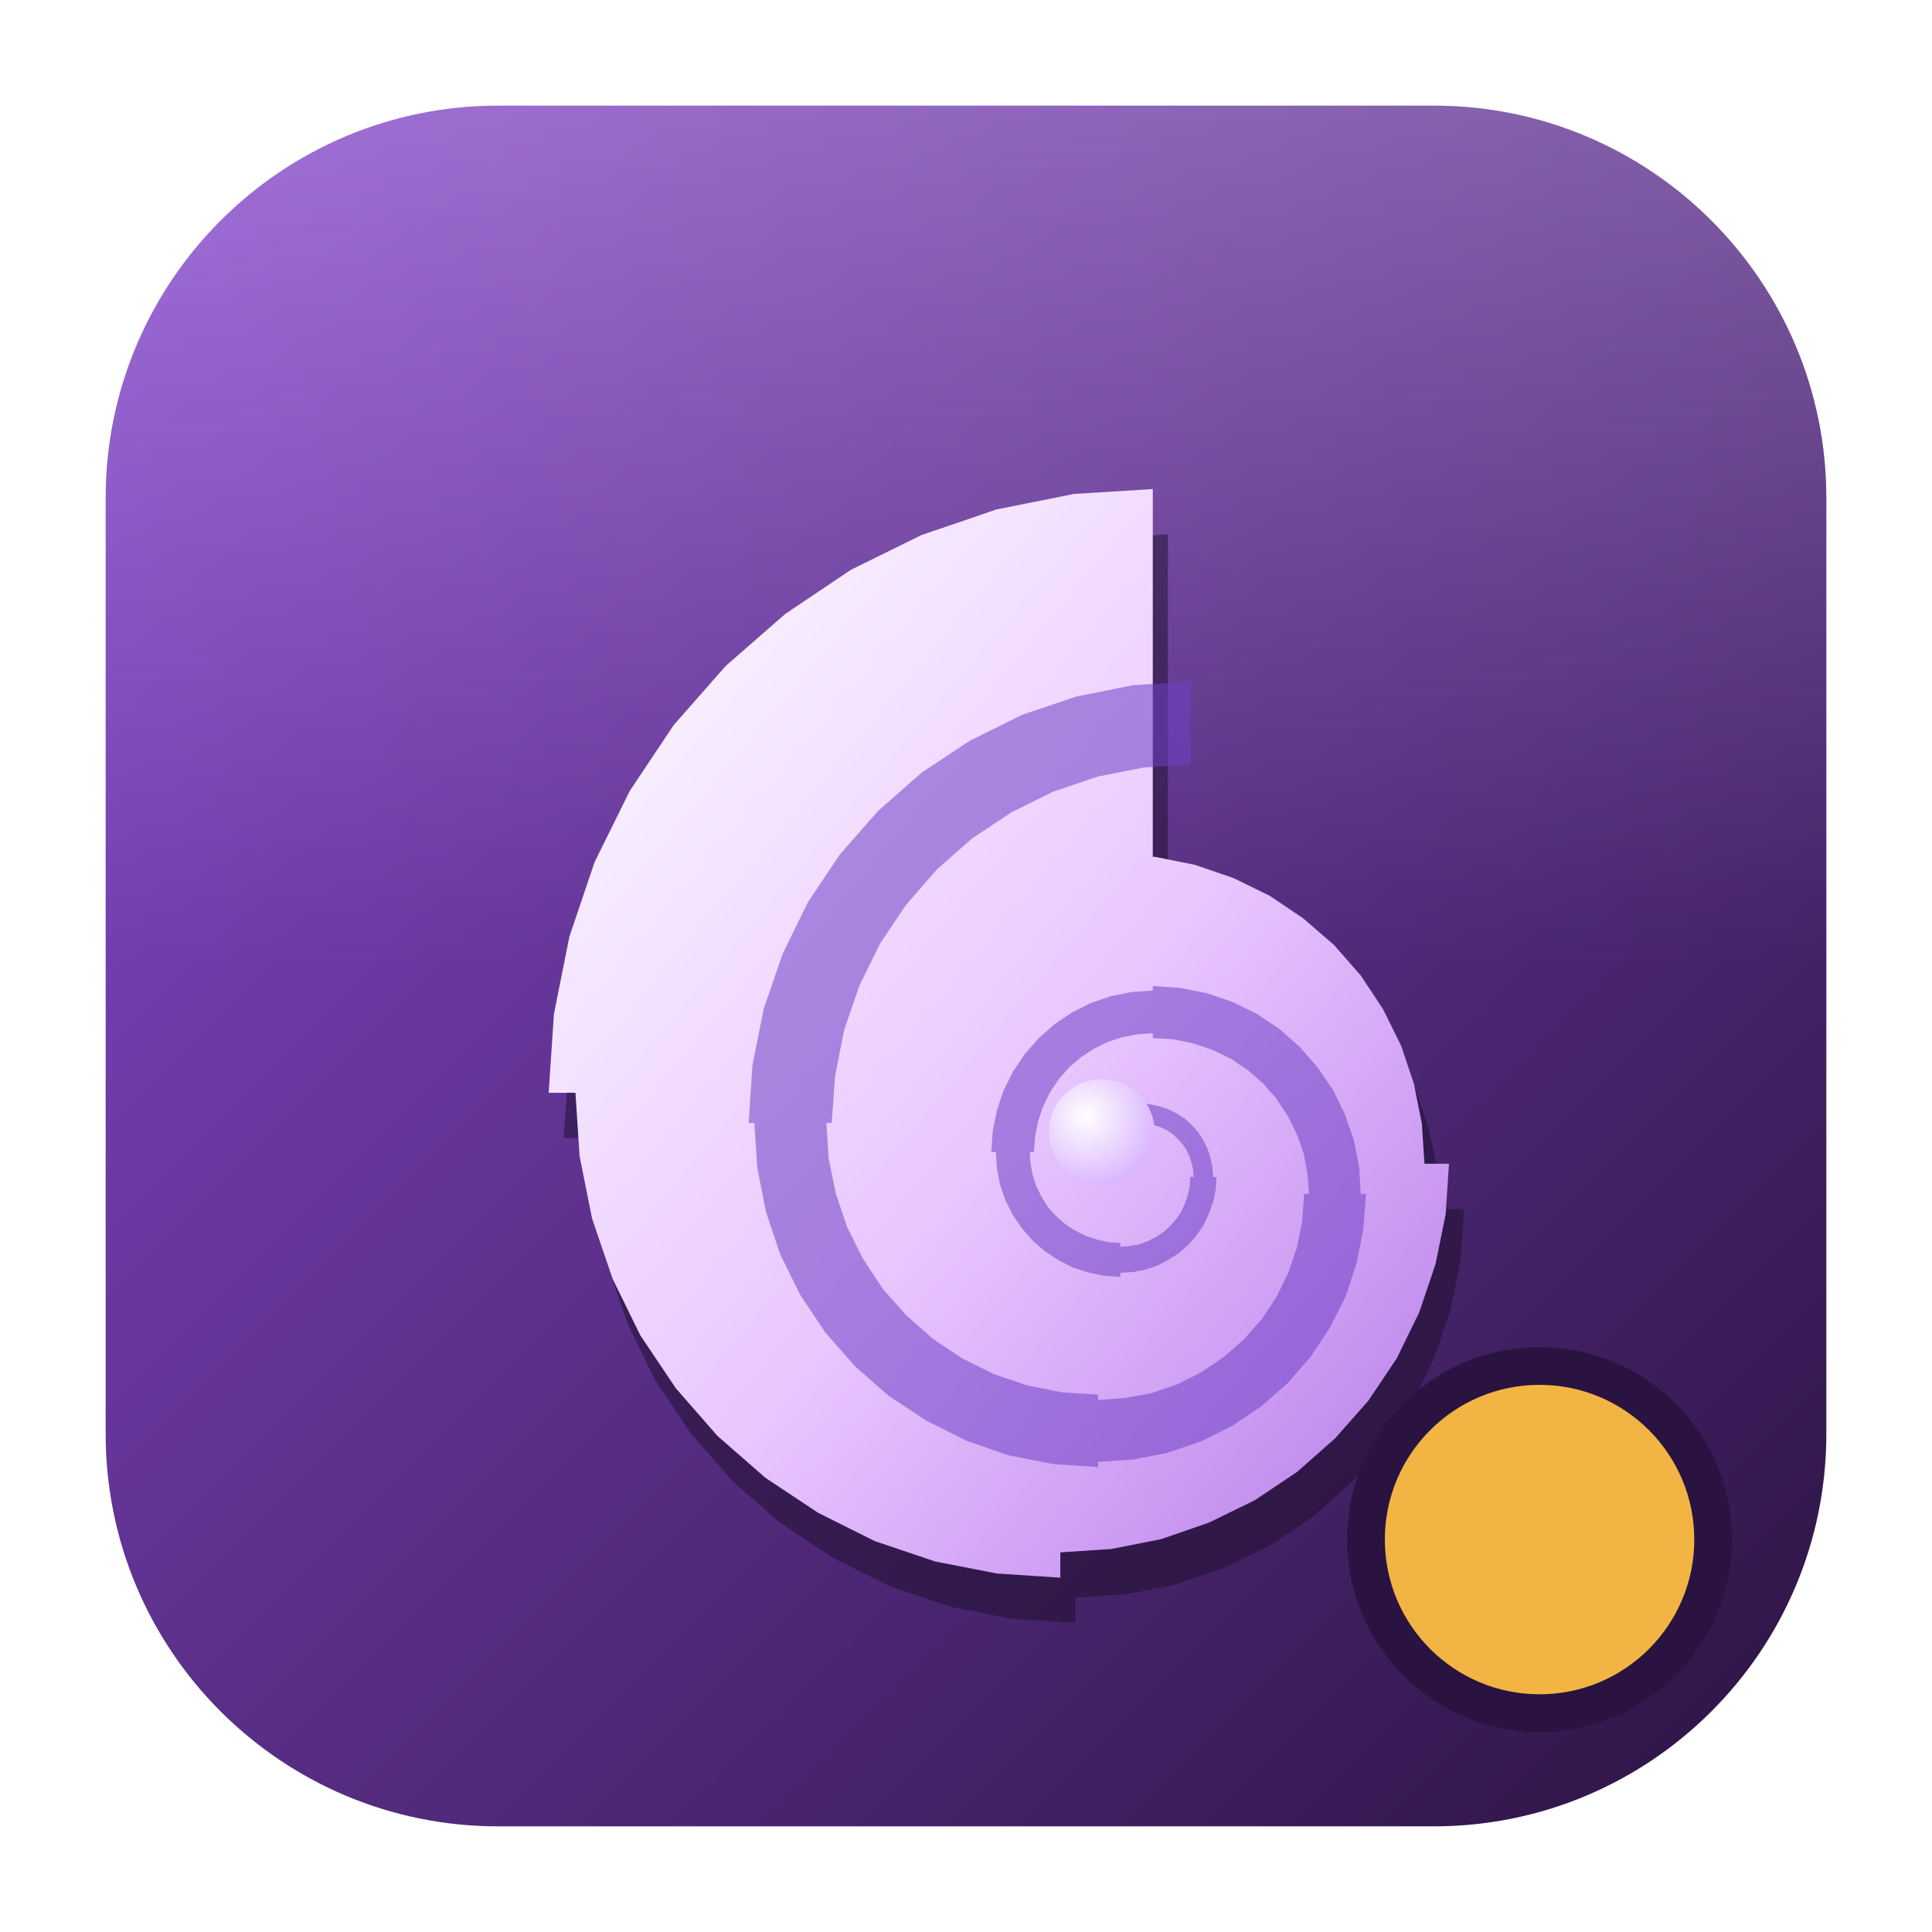
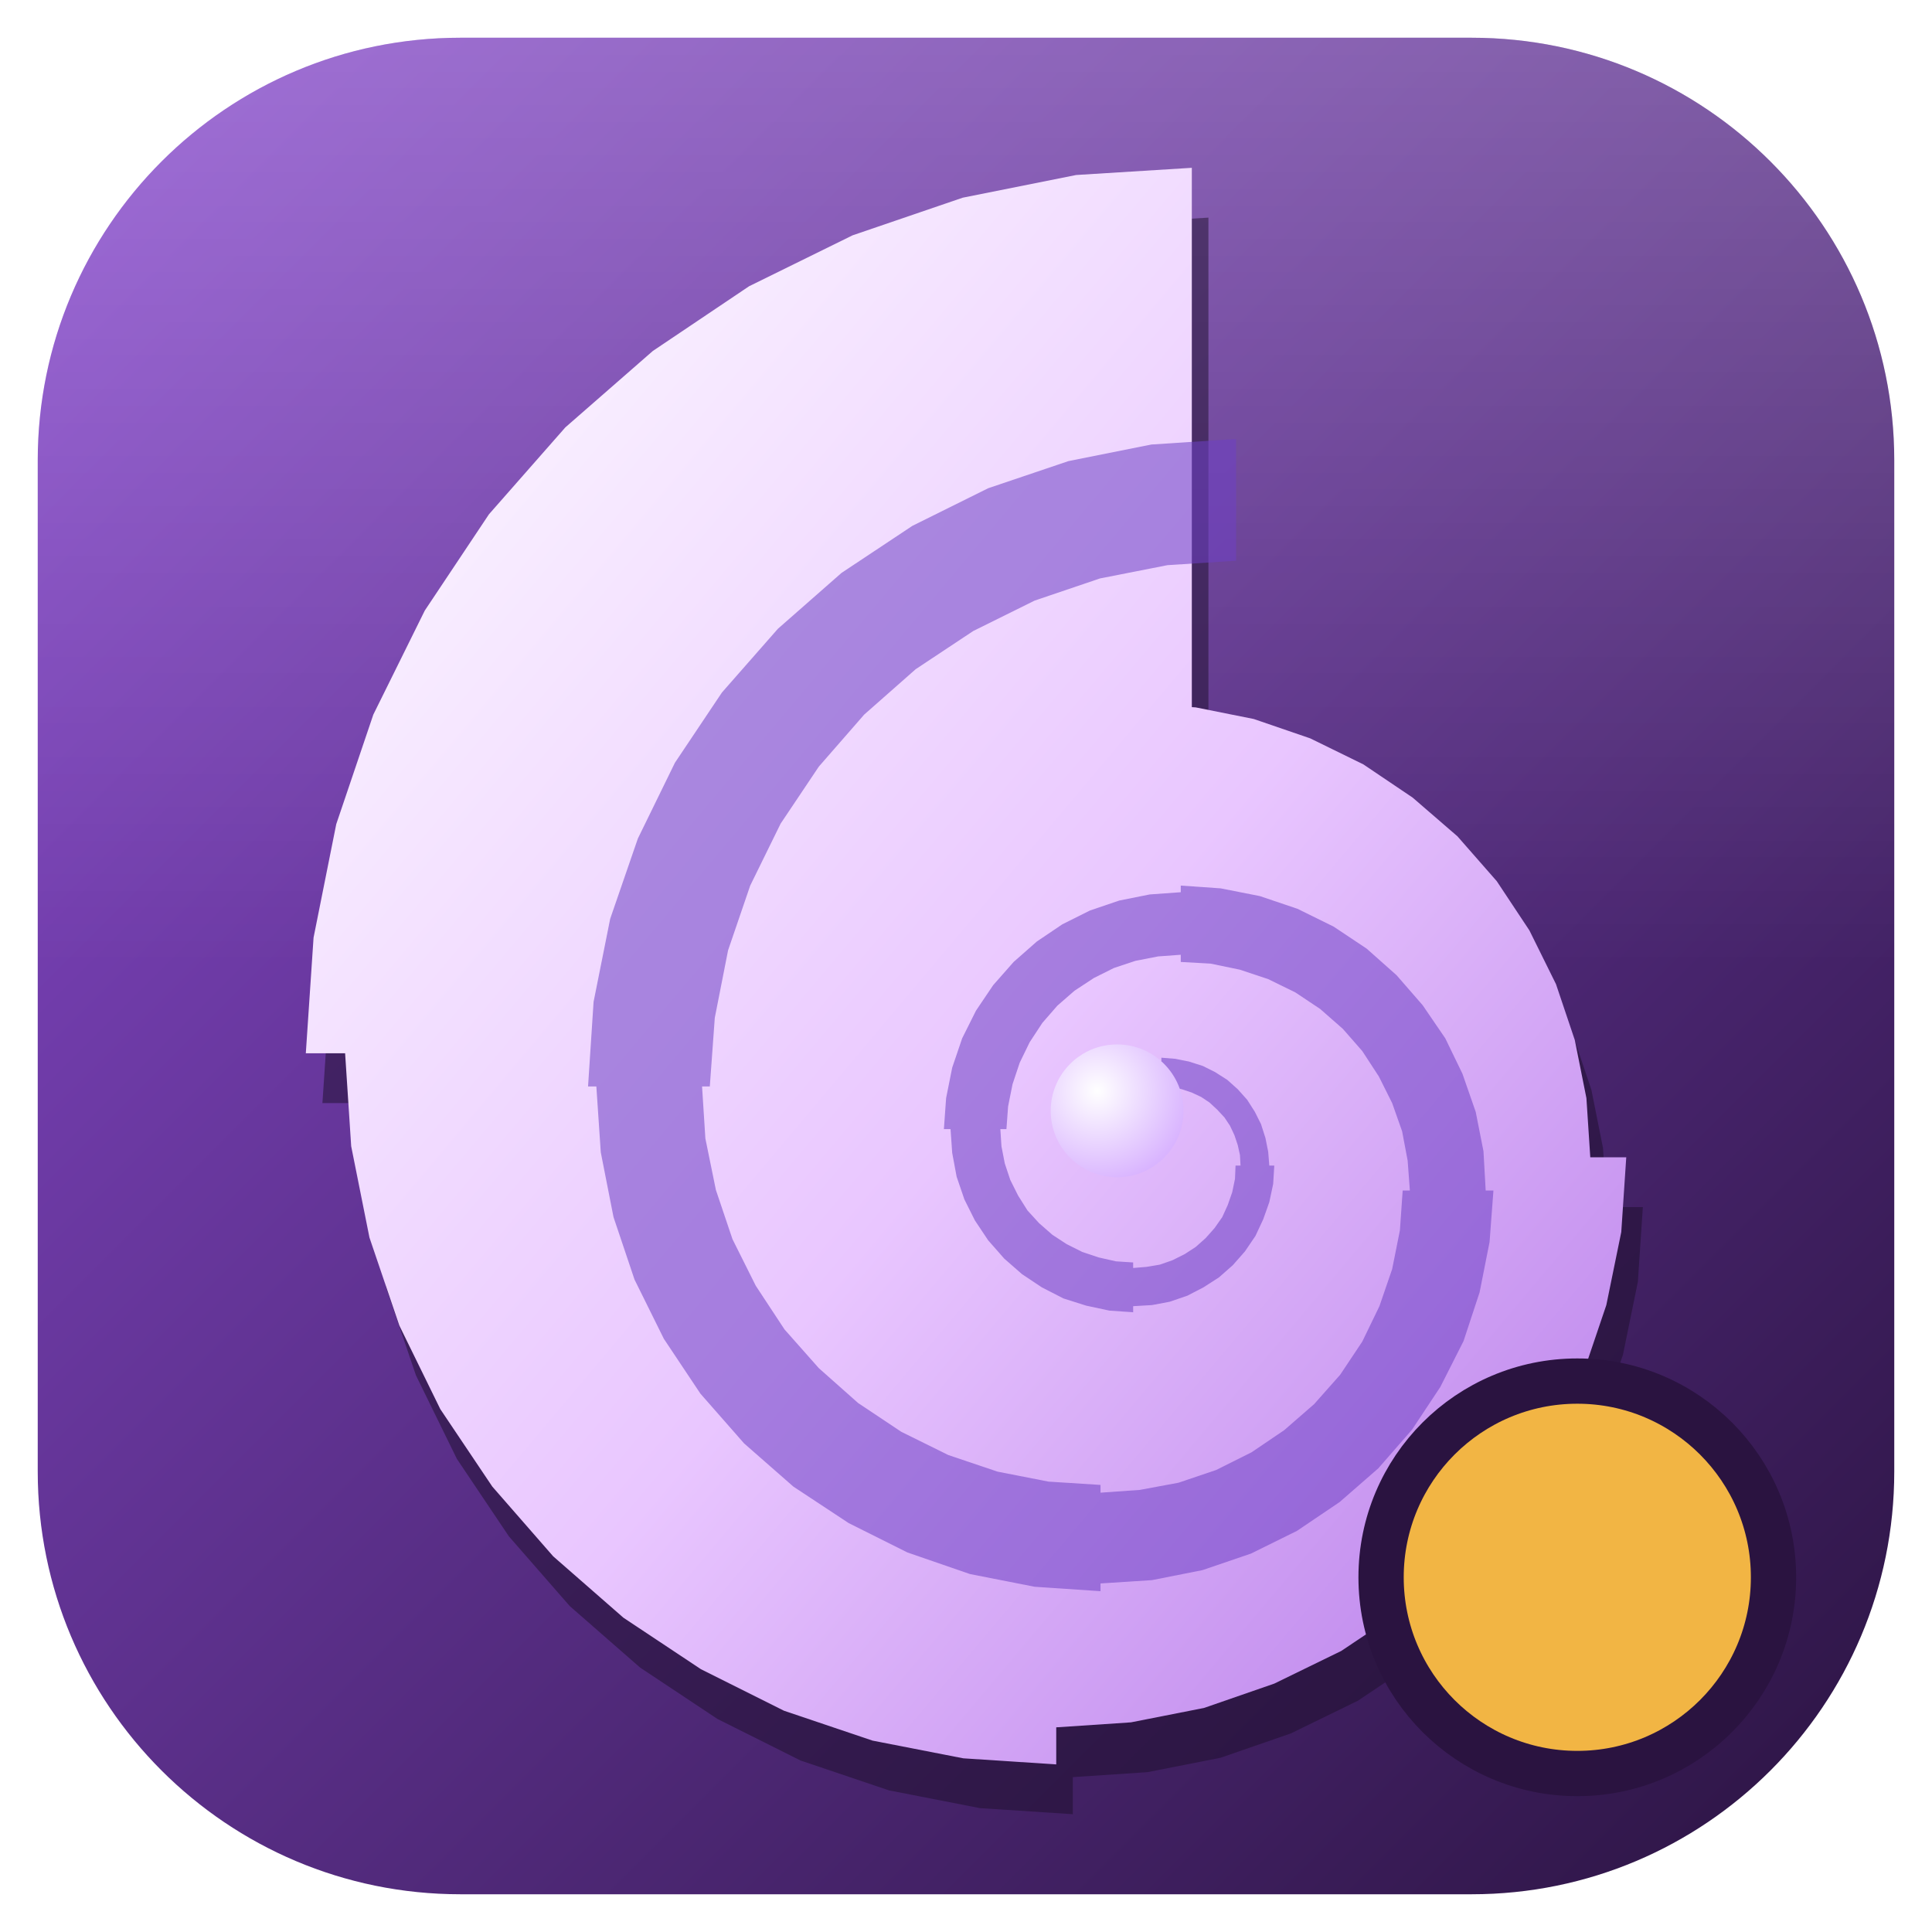
<svg xmlns="http://www.w3.org/2000/svg" width="512" height="512" viewBox="0 0 512 512" role="img" aria-labelledby="title desc">
  <defs>
    <linearGradient id="tile" x1="0" y1="0" x2="1" y2="1">
      <stop offset="0" stop-color="#8a4bd1" />
      <stop offset="1" stop-color="#2a1340" />
    </linearGradient>
    <linearGradient id="tileTop" x1="0" y1="0" x2="0" y2="1">
      <stop offset="0" stop-color="#ffffff" stop-opacity=".22" />
      <stop offset=".5" stop-color="#ffffff" stop-opacity="0" />
    </linearGradient>
    <linearGradient id="ribbon" x1="0" y1="0" x2="1" y2="1">
      <stop offset="0" stop-color="#ffffff" />
      <stop offset=".55" stop-color="#e9c6ff" />
      <stop offset="1" stop-color="#b57ae8" />
    </linearGradient>
    <radialGradient id="pearl" cx=".35" cy=".35" r=".7">
      <stop offset="0" stop-color="#ffffff" />
      <stop offset="1" stop-color="#d9b4ff" />
    </radialGradient>
  </defs>
-   <rect x="28" y="28" width="456" height="456" rx="104" fill="url(#tile)" />
-   <rect x="28" y="28" width="456" height="456" rx="104" fill="url(#tileTop)" />
-   <path d="M269.3,300.0 L269.5,297.0 L270.1,294.1 L271.0,291.3 L272.3,288.6 L274.0,286.2 L275.9,283.9 L278.2,282.0 L280.6,280.3 L283.3,279.0 L286.1,278.1 L289.0,277.5 L292.0,277.3 L292.0,274.3 L295.9,274.6 L299.7,275.3 L303.3,276.6 L306.8,278.3 L310.0,280.4 L312.9,283.0 L315.5,285.9 L317.6,289.1 L319.3,292.6 L320.6,296.2 L321.3,300.0 L321.6,303.9 L325.9,303.9 L325.6,309.0 L324.6,314.0 L323.0,318.8 L320.7,323.4 L317.9,327.6 L314.5,331.5 L310.7,334.8 L306.4,337.7 L301.9,339.9 L297.0,341.6 L292.0,342.6 L286.9,342.9 L286.9,348.0 L280.3,347.5 L273.8,346.2 L267.5,344.1 L261.6,341.2 L256.1,337.5 L251.1,333.1 L246.7,328.1 L243.1,322.6 L240.1,316.7 L238.0,310.4 L236.7,303.9 L236.3,297.3 L230.7,297.3 L231.2,288.8 L232.9,280.5 L235.6,272.5 L239.4,264.9 L244.1,257.8 L249.7,251.5 L256.0,245.9 L263.1,241.2 L270.7,237.4 L278.7,234.7 L287.0,233.0 L295.5,232.5 L295.5,226.4 L306.2,227.1 L316.7,229.2 L326.9,232.7 L336.5,237.4 L345.4,243.4 L353.5,250.4 L360.6,258.5 L366.5,267.4 L371.3,277.1 L374.7,287.2 L376.8,297.7 L377.5,308.4 L384.0,308.4 L383.1,321.9 L380.4,335.1 L376.1,347.8 L370.2,359.9 L362.7,371.1 L353.8,381.2 L343.7,390.1 L332.5,397.6 L320.4,403.5 L307.7,407.9 L294.5,410.5 L281.0,411.4 L281.0,418.1 L264.2,417.0 L247.8,413.8 L231.8,408.4 L216.8,400.9 L202.8,391.6 L190.1,380.5 L179.1,367.9 L169.7,353.9 L162.3,338.8 L156.9,322.9 L153.6,306.4 L152.5,289.6 L145.4,289.6 L146.8,268.7 L150.9,248.2 L157.6,228.4 L166.9,209.6 L178.5,192.2 L192.3,176.5 L208.1,162.7 L225.5,151.0 L244.2,141.8 L264.1,135.0 L284.6,130.9 L305.5,129.6 L305.5,237.6 L298.7,238.0 L292.0,239.4 L285.6,241.5 L279.5,244.6 L273.8,248.3 L268.7,252.8 L264.2,257.9 L260.4,263.6 L257.4,269.7 L255.2,276.2 L253.9,282.8 L253.4,289.6 L246.4,289.6 L246.7,294.1 L247.6,298.6 L249.0,302.9 L251.0,306.9 L253.5,310.7 L256.5,314.1 L259.9,317.1 L263.7,319.6 L267.8,321.6 L272.1,323.1 L276.5,324.0 L281.0,324.3 L281.0,331.0 L284.0,330.8 L286.9,330.2 L289.7,329.3 L292.3,328.0 L294.8,326.3 L297.0,324.4 L298.9,322.2 L300.6,319.7 L301.9,317.1 L302.8,314.3 L303.4,311.4 L303.6,308.4 L310.0,308.4 L309.9,306.6 L309.5,304.7 L308.9,302.9 L308.1,301.2 L307.0,299.6 L305.8,298.2 L304.3,296.9 L302.8,295.9 L301.1,295.0 L299.3,294.4 L297.4,294.1 L295.5,293.9 L295.5,287.9 L294.3,288.0 L293.1,288.2 L291.9,288.6 L290.8,289.1 L289.8,289.8 L288.8,290.6 L288.0,291.6 L287.3,292.6 L286.8,293.7 L286.4,294.9 L286.2,296.1 L286.1,297.3 L280.5,297.3 L280.5,298.2 L280.7,299.0 L281.0,299.8 L281.3,300.5 L281.8,301.2 L282.4,301.9 L283.0,302.4 L283.7,302.9 L284.5,303.3 L285.3,303.6 L286.1,303.7 L286.9,303.8 L286.9,308.8 L287.6,308.8 L288.2,308.7 L288.8,308.5 L289.4,308.2 L289.9,307.8 L290.4,307.4 L290.9,306.9 L291.2,306.4 L291.5,305.8 L291.7,305.2 L291.8,304.5 L291.9,303.9 L296.2,303.9 L296.2,303.3 L296.1,302.8 L295.9,302.3 L295.6,301.8 L295.3,301.3 L295.0,300.9 L294.6,300.6 L294.1,300.3 L293.6,300.0 L293.1,299.8 L292.6,299.7 L292.0,299.7 L292.0,296.7 L291.6,296.7 L291.2,296.8 L290.7,297.0 L290.4,297.2 L290.0,297.4 L289.7,297.7 L289.4,298.0 L289.2,298.4 L289.0,298.7 L288.8,299.2 L288.7,299.6 L288.7,300.0 Z" fill="#1b0e2a" opacity=".5" transform="translate(4,12)" />
-   <path d="M269.3,300.0 L269.5,297.0 L270.1,294.1 L271.0,291.3 L272.3,288.6 L274.0,286.2 L275.9,283.9 L278.2,282.0 L280.6,280.3 L283.3,279.0 L286.1,278.1 L289.0,277.5 L292.0,277.3 L292.0,274.3 L295.9,274.6 L299.7,275.3 L303.3,276.6 L306.8,278.3 L310.0,280.4 L312.9,283.0 L315.5,285.9 L317.6,289.1 L319.3,292.6 L320.6,296.2 L321.3,300.0 L321.6,303.9 L325.9,303.9 L325.6,309.0 L324.6,314.0 L323.0,318.8 L320.7,323.4 L317.9,327.6 L314.5,331.5 L310.7,334.8 L306.4,337.7 L301.9,339.9 L297.0,341.6 L292.0,342.6 L286.9,342.9 L286.9,348.0 L280.3,347.5 L273.8,346.2 L267.5,344.1 L261.6,341.2 L256.1,337.5 L251.1,333.1 L246.7,328.1 L243.1,322.6 L240.1,316.7 L238.0,310.4 L236.7,303.9 L236.3,297.3 L230.7,297.3 L231.2,288.8 L232.9,280.5 L235.6,272.5 L239.4,264.9 L244.1,257.8 L249.7,251.5 L256.0,245.9 L263.1,241.2 L270.7,237.4 L278.7,234.7 L287.0,233.0 L295.5,232.5 L295.5,226.4 L306.2,227.1 L316.7,229.2 L326.9,232.7 L336.5,237.4 L345.4,243.4 L353.5,250.4 L360.6,258.5 L366.5,267.4 L371.3,277.1 L374.7,287.2 L376.8,297.7 L377.5,308.4 L384.0,308.4 L383.1,321.9 L380.4,335.1 L376.1,347.8 L370.2,359.9 L362.7,371.1 L353.8,381.2 L343.7,390.1 L332.5,397.6 L320.4,403.5 L307.7,407.9 L294.5,410.5 L281.0,411.4 L281.0,418.1 L264.2,417.0 L247.8,413.8 L231.8,408.4 L216.8,400.9 L202.8,391.6 L190.1,380.5 L179.1,367.9 L169.7,353.9 L162.3,338.8 L156.9,322.9 L153.6,306.4 L152.5,289.6 L145.4,289.6 L146.8,268.7 L150.9,248.2 L157.6,228.4 L166.9,209.6 L178.5,192.2 L192.3,176.5 L208.1,162.7 L225.5,151.0 L244.2,141.8 L264.1,135.0 L284.6,130.9 L305.5,129.6 L305.5,237.6 L298.7,238.0 L292.0,239.4 L285.6,241.5 L279.5,244.6 L273.8,248.3 L268.7,252.8 L264.2,257.9 L260.4,263.6 L257.4,269.7 L255.2,276.2 L253.9,282.8 L253.4,289.6 L246.4,289.6 L246.7,294.1 L247.6,298.6 L249.0,302.9 L251.0,306.9 L253.5,310.7 L256.5,314.1 L259.9,317.1 L263.7,319.6 L267.8,321.6 L272.1,323.1 L276.5,324.0 L281.0,324.3 L281.0,331.0 L284.0,330.8 L286.9,330.2 L289.7,329.3 L292.3,328.0 L294.8,326.3 L297.0,324.4 L298.9,322.2 L300.6,319.7 L301.9,317.1 L302.8,314.3 L303.4,311.4 L303.6,308.4 L310.0,308.4 L309.9,306.6 L309.5,304.7 L308.9,302.9 L308.1,301.2 L307.0,299.6 L305.8,298.2 L304.3,296.9 L302.8,295.9 L301.1,295.0 L299.3,294.4 L297.4,294.1 L295.5,293.9 L295.5,287.9 L294.3,288.0 L293.1,288.2 L291.9,288.6 L290.8,289.1 L289.8,289.8 L288.8,290.6 L288.0,291.6 L287.3,292.6 L286.8,293.7 L286.4,294.9 L286.2,296.1 L286.1,297.3 L280.5,297.3 L280.5,298.2 L280.7,299.0 L281.0,299.8 L281.3,300.5 L281.8,301.2 L282.4,301.9 L283.0,302.4 L283.7,302.9 L284.5,303.3 L285.3,303.6 L286.1,303.7 L286.9,303.8 L286.9,308.8 L287.6,308.8 L288.2,308.7 L288.8,308.5 L289.4,308.2 L289.9,307.8 L290.4,307.4 L290.9,306.9 L291.2,306.4 L291.5,305.8 L291.7,305.2 L291.8,304.5 L291.9,303.9 L296.2,303.9 L296.2,303.3 L296.1,302.8 L295.9,302.3 L295.6,301.8 L295.3,301.3 L295.0,300.9 L294.6,300.6 L294.1,300.3 L293.6,300.0 L293.1,299.8 L292.6,299.7 L292.0,299.7 L292.0,296.7 L291.6,296.7 L291.2,296.8 L290.7,297.0 L290.4,297.2 L290.0,297.4 L289.7,297.7 L289.4,298.0 L289.2,298.4 L289.0,298.7 L288.8,299.2 L288.7,299.6 L288.7,300.0 Z" fill="url(#ribbon)" />
-   <path d="M277.0,300.0 L277.1,298.0 L277.5,296.1 L278.2,294.3 L279.0,292.5 L280.1,290.9 L281.4,289.4 L282.9,288.1 L284.5,287.0 L286.3,286.2 L288.1,285.5 L290.0,285.1 L292.0,285.0 L292.0,284.4 L294.5,284.6 L297.0,285.1 L299.5,285.9 L301.7,287.0 L303.9,288.4 L305.8,290.1 L307.5,292.0 L308.9,294.2 L310.0,296.4 L310.8,298.9 L311.3,301.4 L311.5,303.9 L312.4,303.9 L312.2,307.2 L311.5,310.5 L310.4,313.6 L309.0,316.6 L307.1,319.4 L304.9,321.9 L302.4,324.1 L299.6,325.9 L296.7,327.4 L293.5,328.5 L290.3,329.1 L286.9,329.3 L286.9,330.4 L282.6,330.1 L278.4,329.2 L274.3,327.9 L270.4,325.9 L266.8,323.5 L263.6,320.7 L260.7,317.4 L258.3,313.8 L256.4,310.0 L255.0,305.9 L254.2,301.6 L253.9,297.3 L252.7,297.3 L253.1,291.7 L254.2,286.2 L256.0,280.9 L258.5,275.9 L261.6,271.3 L265.3,267.1 L269.5,263.4 L274.1,260.3 L279.1,257.8 L284.4,256.0 L289.9,254.9 L295.5,254.5 L295.5,253.3 L302.7,253.8 L309.8,255.2 L316.6,257.5 L323.1,260.7 L329.1,264.7 L334.5,269.5 L339.2,274.9 L343.3,280.9 L346.4,287.3 L348.8,294.2 L350.2,301.3 L350.6,308.4 L352.0,308.4 L351.3,317.7 L349.5,326.8 L346.6,335.6 L342.4,343.9 L337.3,351.6 L331.2,358.6 L324.2,364.7 L316.5,369.9 L308.2,374.0 L299.4,377.0 L290.3,378.8 L281.0,379.4 L281.0,380.8 L269.1,380.0 L257.4,377.7 L246.1,373.8 L235.5,368.5 L225.5,361.9 L216.6,354.1 L208.7,345.1 L202.1,335.2 L196.8,324.5 L193.0,313.2 L190.7,301.5 L189.9,289.6 L188.4,289.6 L189.4,274.3 L192.4,259.3 L197.4,244.8 L204.1,231.1 L212.6,218.4 L222.7,206.9 L234.2,196.8 L247.0,188.3 L260.7,181.5 L275.2,176.6 L290.2,173.6 L305.5,172.6 L305.5,194.6 L293.1,195.4 L280.9,197.8 L269.1,201.8 L258.0,207.3 L247.6,214.2 L238.3,222.4 L230.1,231.8 L223.2,242.1 L217.7,253.3 L213.7,265.0 L211.3,277.2 L210.4,289.6 L209.0,289.6 L209.6,299.0 L211.5,308.3 L214.5,317.2 L218.7,325.6 L223.9,333.5 L230.1,340.5 L237.2,346.8 L245.0,352.0 L253.5,356.2 L262.4,359.2 L271.6,361.0 L281.0,361.6 L281.0,363.0 L288.1,362.5 L295.1,361.2 L301.9,358.9 L308.3,355.7 L314.2,351.7 L319.6,347.0 L324.3,341.7 L328.3,335.7 L331.4,329.3 L333.7,322.6 L335.1,315.6 L335.6,308.4 L336.9,308.4 L336.5,303.0 L335.5,297.7 L333.7,292.6 L331.3,287.8 L328.3,283.2 L324.8,279.2 L320.7,275.6 L316.2,272.6 L311.3,270.2 L306.2,268.5 L300.9,267.4 L295.5,267.1 L295.5,265.8 L291.4,266.1 L287.3,266.9 L283.4,268.2 L279.8,270.0 L276.3,272.3 L273.2,275.0 L270.5,278.1 L268.2,281.6 L266.4,285.3 L265.1,289.2 L264.3,293.2 L264.0,297.3 L262.9,297.3 L263.1,300.4 L263.7,303.5 L264.7,306.5 L266.1,309.3 L267.8,312.0 L269.9,314.3 L272.3,316.4 L274.9,318.1 L277.7,319.5 L280.7,320.5 L283.8,321.2 L286.9,321.4 L286.9,322.4 L289.3,322.2 L291.7,321.8 L294.0,321.0 L296.2,319.9 L298.2,318.6 L300.0,317.0 L301.6,315.2 L303.0,313.2 L304.0,311.0 L304.8,308.7 L305.3,306.3 L305.4,303.9 L306.3,303.9 L306.2,302.0 L305.8,300.2 L305.2,298.4 L304.4,296.7 L303.4,295.2 L302.1,293.8 L300.7,292.5 L299.2,291.5 L297.5,290.7 L295.7,290.1 L293.9,289.7 L292.0,289.6 L292.0,289.0 L290.6,289.1 L289.1,289.4 L287.8,289.8 L286.5,290.5 L285.3,291.3 L284.2,292.2 L283.3,293.3 L282.5,294.5 L281.8,295.8 L281.4,297.1 L281.1,298.6 L281.0,300.0 Z" fill="#6d3fc4" opacity=".55" transform="translate(10,8)" />
-   <circle cx="292" cy="300" r="14" fill="url(#pearl)" />
-   <circle cx="408" cy="408" r="46" fill="#f2b544" stroke="#2a1340" stroke-width="10" />
+   <rect x="10" y="10" width="492" height="492" rx="112" fill="url(#tile)" />
+   <rect x="10" y="10" width="492" height="492" rx="112" fill="url(#tileTop)" />
+   <g transform="translate(-132.2 -145.6) scale(1.4666)">
+     <path d="M269.3,300.0 L269.5,297.0 L270.1,294.1 L271.0,291.3 L272.3,288.6 L274.0,286.2 L275.9,283.9 L278.2,282.0 L280.6,280.3 L283.3,279.0 L286.1,278.1 L289.0,277.5 L292.0,277.3 L292.0,274.3 L295.9,274.6 L299.7,275.3 L303.3,276.6 L306.8,278.3 L310.0,280.4 L312.9,283.0 L315.5,285.9 L317.6,289.1 L319.3,292.6 L320.6,296.2 L321.3,300.0 L321.6,303.9 L325.9,303.9 L325.6,309.0 L324.6,314.0 L323.0,318.8 L320.7,323.4 L317.9,327.6 L314.5,331.5 L310.7,334.8 L306.4,337.7 L301.9,339.9 L297.0,341.6 L292.0,342.6 L286.9,342.9 L286.9,348.0 L280.3,347.5 L273.8,346.2 L267.5,344.1 L261.6,341.2 L256.1,337.5 L251.1,333.1 L246.7,328.1 L243.1,322.6 L240.1,316.7 L238.0,310.4 L236.7,303.9 L236.3,297.3 L230.7,297.3 L231.2,288.8 L232.9,280.5 L235.6,272.5 L239.4,264.9 L244.1,257.8 L249.7,251.5 L256.0,245.9 L263.1,241.2 L270.7,237.4 L278.7,234.7 L287.0,233.0 L295.5,232.5 L295.5,226.4 L306.2,227.1 L316.7,229.2 L326.9,232.7 L336.5,237.4 L345.4,243.4 L353.5,250.4 L360.6,258.5 L366.5,267.4 L371.3,277.1 L374.7,287.2 L376.8,297.7 L377.5,308.4 L384.0,308.4 L383.1,321.9 L380.4,335.1 L376.1,347.8 L370.2,359.9 L362.7,371.1 L353.8,381.2 L343.7,390.1 L332.5,397.6 L320.4,403.5 L307.7,407.9 L294.5,410.5 L281.0,411.4 L281.0,418.1 L264.2,417.0 L247.8,413.8 L231.8,408.4 L216.8,400.9 L202.8,391.6 L190.1,380.5 L179.1,367.9 L169.7,353.9 L162.3,338.8 L156.9,322.9 L153.6,306.4 L152.5,289.6 L145.4,289.6 L146.8,268.7 L150.9,248.2 L157.6,228.4 L166.9,209.6 L178.5,192.2 L192.3,176.5 L208.1,162.7 L225.5,151.0 L244.2,141.8 L264.1,135.0 L284.6,130.9 L305.5,129.6 L305.5,237.6 L298.7,238.0 L292.0,239.4 L285.6,241.5 L279.5,244.6 L273.8,248.3 L268.7,252.8 L264.2,257.9 L260.4,263.6 L257.4,269.7 L255.2,276.2 L253.9,282.8 L253.4,289.6 L246.4,289.6 L246.7,294.1 L247.6,298.6 L249.0,302.9 L251.0,306.9 L253.5,310.7 L256.5,314.1 L259.9,317.1 L263.7,319.6 L267.8,321.6 L272.1,323.1 L276.5,324.0 L281.0,324.3 L281.0,331.0 L284.0,330.8 L286.9,330.2 L289.7,329.3 L292.3,328.0 L294.8,326.3 L297.0,324.4 L298.9,322.2 L300.6,319.7 L301.9,317.1 L302.8,314.3 L303.4,311.4 L303.6,308.4 L310.0,308.4 L309.9,306.6 L309.5,304.7 L308.9,302.9 L308.1,301.2 L307.0,299.6 L305.8,298.2 L304.3,296.9 L302.8,295.9 L301.1,295.0 L299.3,294.4 L297.4,294.1 L295.5,293.9 L295.5,287.9 L294.3,288.0 L293.1,288.2 L291.9,288.6 L290.8,289.1 L289.8,289.8 L288.8,290.6 L288.0,291.6 L287.3,292.6 L286.8,293.7 L286.4,294.9 L286.2,296.1 L286.1,297.3 L280.5,297.3 L280.5,298.2 L280.7,299.0 L281.0,299.8 L281.3,300.5 L281.8,301.2 L282.4,301.9 L283.0,302.4 L283.7,302.9 L284.5,303.3 L285.3,303.6 L286.1,303.7 L286.9,303.8 L286.9,308.8 L287.6,308.8 L288.2,308.7 L288.8,308.5 L289.4,308.2 L289.9,307.8 L290.4,307.4 L290.9,306.9 L291.2,306.4 L291.5,305.8 L291.7,305.2 L291.8,304.5 L291.9,303.9 L296.2,303.9 L296.2,303.3 L296.1,302.8 L295.9,302.3 L295.6,301.8 L295.3,301.3 L295.0,300.9 L294.6,300.6 L294.1,300.3 L293.6,300.0 L293.1,299.8 L292.6,299.7 L292.0,299.7 L292.0,296.7 L291.6,296.7 L291.2,296.8 L290.7,297.0 L290.4,297.2 L290.0,297.4 L289.7,297.7 L289.4,298.0 L289.2,298.4 L289.0,298.7 L288.8,299.2 L288.7,299.6 L288.7,300.0 Z" fill="#1b0e2a" opacity=".5" transform="translate(3,9)" />
+     <path d="M269.3,300.0 L269.5,297.0 L270.1,294.1 L271.0,291.3 L272.3,288.6 L274.0,286.2 L275.9,283.9 L278.2,282.0 L280.6,280.3 L283.3,279.0 L286.1,278.1 L289.0,277.5 L292.0,277.3 L292.0,274.3 L295.9,274.6 L299.7,275.3 L303.3,276.6 L306.8,278.3 L310.0,280.4 L312.9,283.0 L315.5,285.9 L317.6,289.1 L319.3,292.6 L320.6,296.2 L321.3,300.0 L321.6,303.9 L325.9,303.9 L325.6,309.0 L324.6,314.0 L323.0,318.8 L320.7,323.4 L317.9,327.6 L314.5,331.5 L310.7,334.8 L306.4,337.7 L301.9,339.9 L297.0,341.6 L292.0,342.6 L286.9,342.9 L286.9,348.0 L280.3,347.5 L273.8,346.2 L267.5,344.1 L261.6,341.2 L256.1,337.5 L251.1,333.1 L246.7,328.1 L243.1,322.6 L240.1,316.7 L238.0,310.4 L236.7,303.9 L236.3,297.3 L230.7,297.3 L231.2,288.8 L232.9,280.5 L235.6,272.5 L239.4,264.9 L244.1,257.8 L249.7,251.5 L256.0,245.9 L263.1,241.2 L270.7,237.4 L278.7,234.7 L287.0,233.0 L295.5,232.5 L295.5,226.4 L306.2,227.1 L316.7,229.2 L326.9,232.7 L336.5,237.4 L345.4,243.4 L353.5,250.4 L360.6,258.5 L366.5,267.4 L371.3,277.1 L374.7,287.2 L376.8,297.7 L377.5,308.4 L384.0,308.4 L383.1,321.9 L380.4,335.1 L376.1,347.8 L370.2,359.9 L362.7,371.1 L353.8,381.2 L343.7,390.1 L332.5,397.6 L320.4,403.5 L307.7,407.9 L294.5,410.5 L281.0,411.4 L281.0,418.1 L264.2,417.0 L247.8,413.8 L231.8,408.4 L216.8,400.9 L202.8,391.6 L190.1,380.5 L179.1,367.9 L169.7,353.9 L162.3,338.8 L156.9,322.9 L153.6,306.4 L152.5,289.6 L145.4,289.6 L146.8,268.7 L150.9,248.2 L157.6,228.4 L166.9,209.6 L178.5,192.2 L192.3,176.5 L208.1,162.7 L225.5,151.0 L244.2,141.8 L264.1,135.0 L284.6,130.9 L305.5,129.6 L305.5,237.6 L298.7,238.0 L292.0,239.4 L285.6,241.5 L279.5,244.6 L273.8,248.3 L268.7,252.8 L264.2,257.9 L260.4,263.6 L257.4,269.7 L255.2,276.2 L253.9,282.8 L253.4,289.6 L246.4,289.6 L246.7,294.1 L247.6,298.6 L249.0,302.9 L251.0,306.9 L253.5,310.7 L256.5,314.1 L259.9,317.1 L263.7,319.6 L267.8,321.6 L272.1,323.1 L276.5,324.0 L281.0,324.3 L281.0,331.0 L284.0,330.8 L286.9,330.2 L289.7,329.3 L292.3,328.0 L294.8,326.3 L297.0,324.4 L298.9,322.2 L300.6,319.7 L301.9,317.1 L302.8,314.3 L303.4,311.4 L303.6,308.4 L310.0,308.4 L309.9,306.6 L309.5,304.7 L308.9,302.9 L308.1,301.2 L307.0,299.6 L305.8,298.2 L304.3,296.9 L302.8,295.9 L301.1,295.0 L299.3,294.4 L297.4,294.1 L295.5,293.9 L295.5,287.9 L294.3,288.0 L293.1,288.2 L291.9,288.6 L290.8,289.1 L289.8,289.8 L288.8,290.6 L288.0,291.6 L287.3,292.6 L286.8,293.7 L286.4,294.9 L286.2,296.1 L286.1,297.3 L280.5,297.3 L280.5,298.2 L280.7,299.0 L281.0,299.8 L281.3,300.5 L281.8,301.2 L282.4,301.9 L283.0,302.4 L283.7,302.9 L284.5,303.3 L285.3,303.6 L286.1,303.7 L286.9,303.8 L286.9,308.8 L287.6,308.8 L288.2,308.7 L288.8,308.5 L289.4,308.2 L289.9,307.8 L290.4,307.4 L290.9,306.9 L291.2,306.4 L291.5,305.8 L291.7,305.2 L291.8,304.5 L291.9,303.9 L296.2,303.9 L296.2,303.3 L296.1,302.8 L295.9,302.3 L295.6,301.8 L295.3,301.3 L295.0,300.9 L294.6,300.6 L294.1,300.3 L293.6,300.0 L293.1,299.8 L292.6,299.7 L292.0,299.7 L292.0,296.7 L291.6,296.7 L291.2,296.8 L290.7,297.0 L290.4,297.2 L290.0,297.4 L289.7,297.7 L289.4,298.0 L289.2,298.4 L289.0,298.7 L288.8,299.2 L288.7,299.6 L288.7,300.0 Z" fill="url(#ribbon)" />
+     <path d="M277.0,300.0 L277.1,298.0 L277.5,296.1 L278.2,294.3 L279.0,292.5 L280.1,290.9 L281.4,289.4 L282.9,288.1 L284.5,287.0 L286.3,286.2 L288.1,285.5 L290.0,285.1 L292.0,285.0 L292.0,284.4 L294.5,284.6 L297.0,285.1 L299.5,285.9 L301.7,287.0 L303.9,288.4 L305.8,290.1 L307.5,292.0 L308.9,294.2 L310.0,296.4 L310.8,298.9 L311.3,301.4 L311.5,303.9 L312.4,303.9 L312.2,307.2 L311.5,310.5 L310.4,313.6 L309.0,316.6 L307.1,319.4 L304.9,321.9 L302.4,324.1 L299.6,325.9 L296.7,327.4 L293.5,328.5 L290.3,329.1 L286.9,329.3 L286.9,330.4 L282.6,330.1 L278.4,329.2 L274.3,327.9 L270.4,325.9 L266.8,323.5 L263.6,320.7 L260.7,317.4 L258.3,313.8 L256.4,310.0 L255.0,305.9 L254.2,301.6 L253.9,297.3 L252.7,297.3 L253.1,291.7 L254.2,286.2 L256.0,280.9 L258.5,275.9 L261.6,271.3 L265.3,267.1 L269.5,263.4 L274.1,260.3 L279.1,257.8 L284.4,256.0 L289.9,254.9 L295.5,254.5 L295.5,253.3 L302.7,253.8 L309.8,255.2 L316.6,257.5 L323.1,260.7 L329.1,264.7 L334.5,269.5 L339.2,274.9 L343.3,280.9 L346.4,287.3 L348.8,294.2 L350.2,301.3 L350.6,308.4 L352.0,308.4 L351.3,317.7 L349.5,326.8 L346.6,335.6 L342.4,343.9 L337.3,351.6 L331.2,358.6 L324.2,364.7 L316.5,369.9 L308.2,374.0 L299.4,377.0 L290.3,378.8 L281.0,379.4 L281.0,380.8 L269.1,380.0 L257.4,377.7 L246.1,373.8 L235.5,368.5 L225.5,361.9 L216.6,354.1 L208.7,345.1 L202.1,335.2 L196.8,324.5 L193.0,313.2 L190.7,301.5 L189.9,289.6 L188.4,289.6 L189.4,274.3 L192.4,259.3 L197.4,244.8 L204.1,231.1 L212.6,218.4 L222.7,206.9 L234.2,196.8 L247.0,188.3 L260.7,181.5 L275.2,176.6 L290.2,173.6 L305.5,172.6 L305.5,194.6 L293.1,195.4 L280.9,197.8 L269.1,201.8 L258.0,207.3 L247.6,214.2 L238.3,222.4 L230.1,231.8 L223.2,242.1 L217.7,253.3 L213.7,265.0 L211.3,277.2 L210.4,289.6 L209.0,289.6 L209.6,299.0 L211.5,308.3 L214.5,317.2 L218.7,325.6 L223.9,333.5 L230.1,340.5 L237.2,346.8 L245.0,352.0 L253.5,356.2 L262.4,359.2 L271.6,361.0 L281.0,361.6 L281.0,363.0 L288.1,362.5 L295.1,361.2 L301.9,358.9 L308.3,355.7 L314.2,351.7 L319.6,347.0 L324.3,341.7 L328.3,335.7 L331.4,329.3 L333.7,322.6 L335.1,315.6 L335.6,308.4 L336.9,308.4 L336.5,303.0 L335.5,297.7 L333.7,292.6 L331.3,287.8 L328.3,283.2 L324.8,279.2 L320.7,275.6 L316.2,272.6 L311.3,270.2 L306.2,268.5 L300.9,267.4 L295.5,267.1 L295.5,265.8 L291.4,266.1 L287.3,266.9 L283.4,268.2 L279.8,270.0 L276.3,272.3 L273.2,275.0 L270.5,278.1 L268.2,281.6 L266.4,285.3 L265.1,289.2 L264.3,293.2 L264.0,297.3 L262.9,297.3 L263.1,300.4 L263.7,303.5 L264.7,306.5 L266.1,309.3 L267.8,312.0 L269.9,314.3 L272.3,316.4 L274.9,318.1 L277.7,319.5 L280.7,320.5 L283.8,321.2 L286.9,321.4 L286.9,322.4 L289.3,322.2 L291.7,321.8 L294.0,321.0 L296.2,319.9 L298.2,318.6 L300.0,317.0 L301.6,315.2 L303.0,313.2 L304.0,311.0 L304.8,308.7 L305.3,306.3 L305.4,303.9 L306.3,303.9 L306.2,302.0 L305.8,300.2 L305.2,298.4 L304.4,296.7 L303.4,295.2 L302.1,293.8 L300.7,292.5 L299.2,291.5 L297.5,290.7 L295.7,290.1 L293.9,289.7 L292.0,289.6 L292.0,289.0 L290.6,289.1 L289.1,289.4 L287.8,289.8 L286.5,290.5 L285.3,291.3 L284.2,292.2 L283.3,293.3 L282.5,294.5 L281.8,295.8 L281.4,297.1 L281.1,298.6 L281.0,300.0 Z" fill="#6d3fc4" opacity=".55" transform="translate(8,6)" />
+     <circle cx="292" cy="300" r="12" fill="url(#pearl)" />
+   </g>
+   <circle cx="418" cy="418" r="52" fill="#f2b544" stroke="#2a1340" stroke-width="12" />
</svg>
